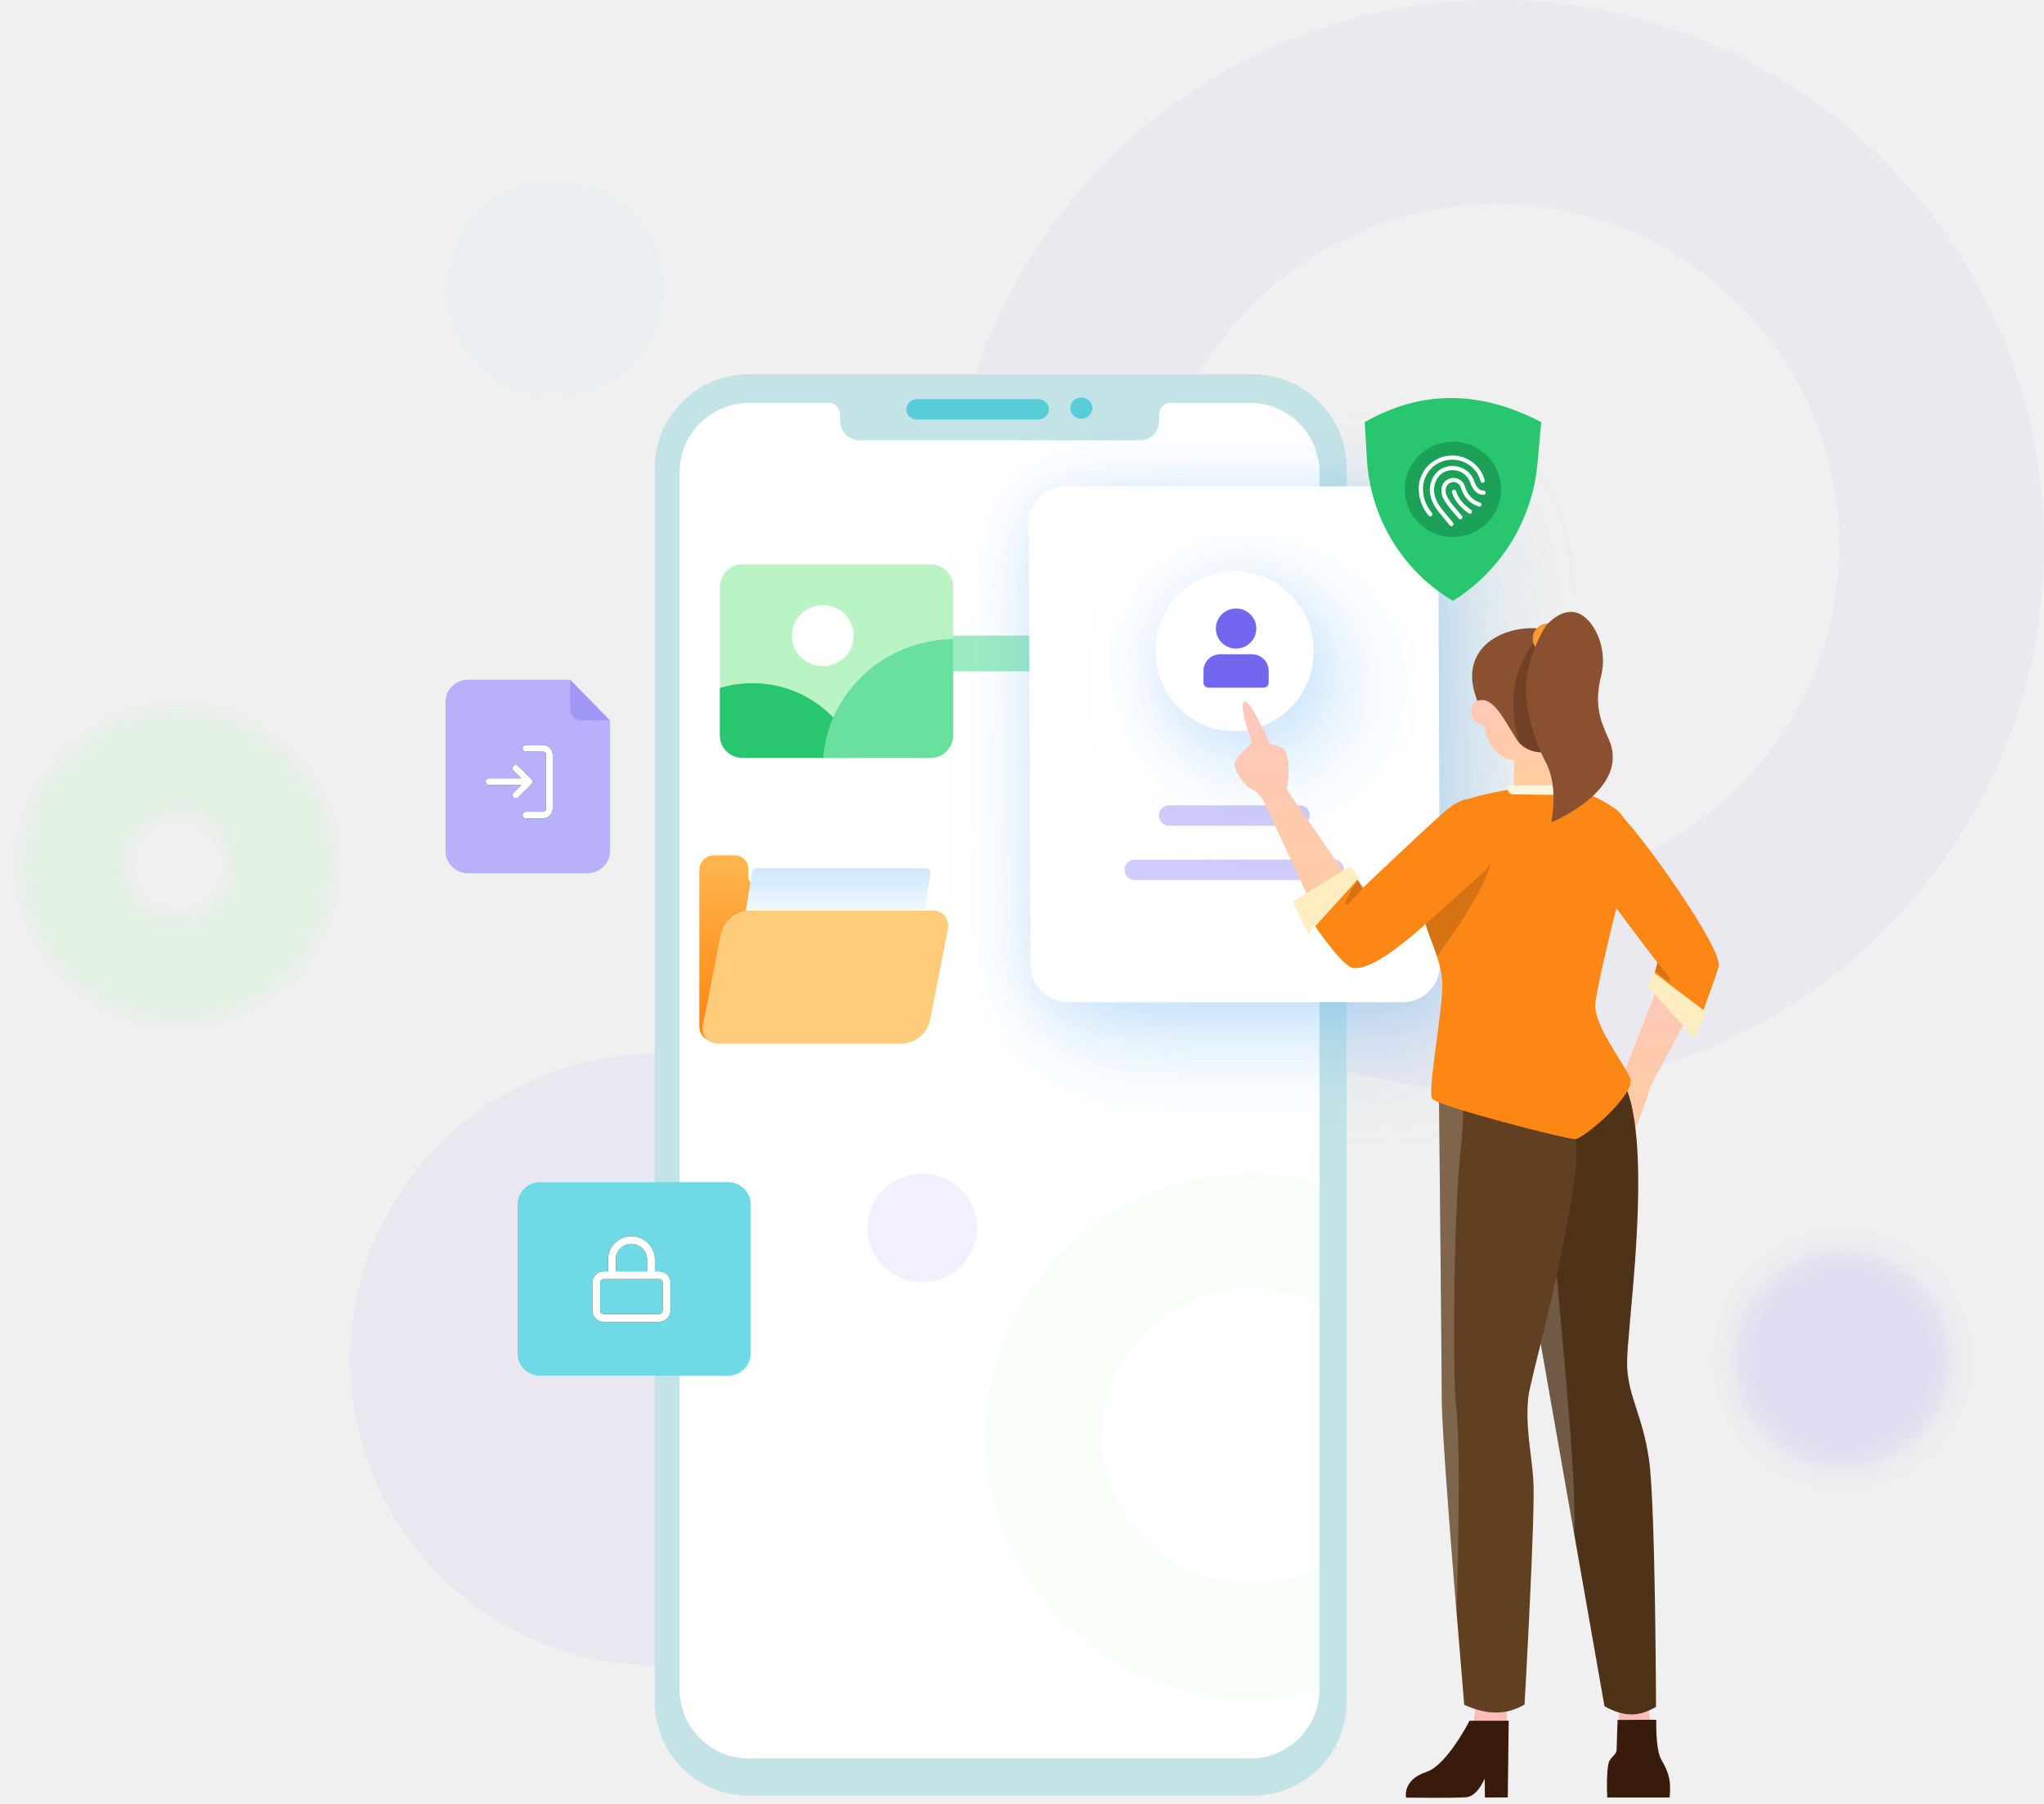
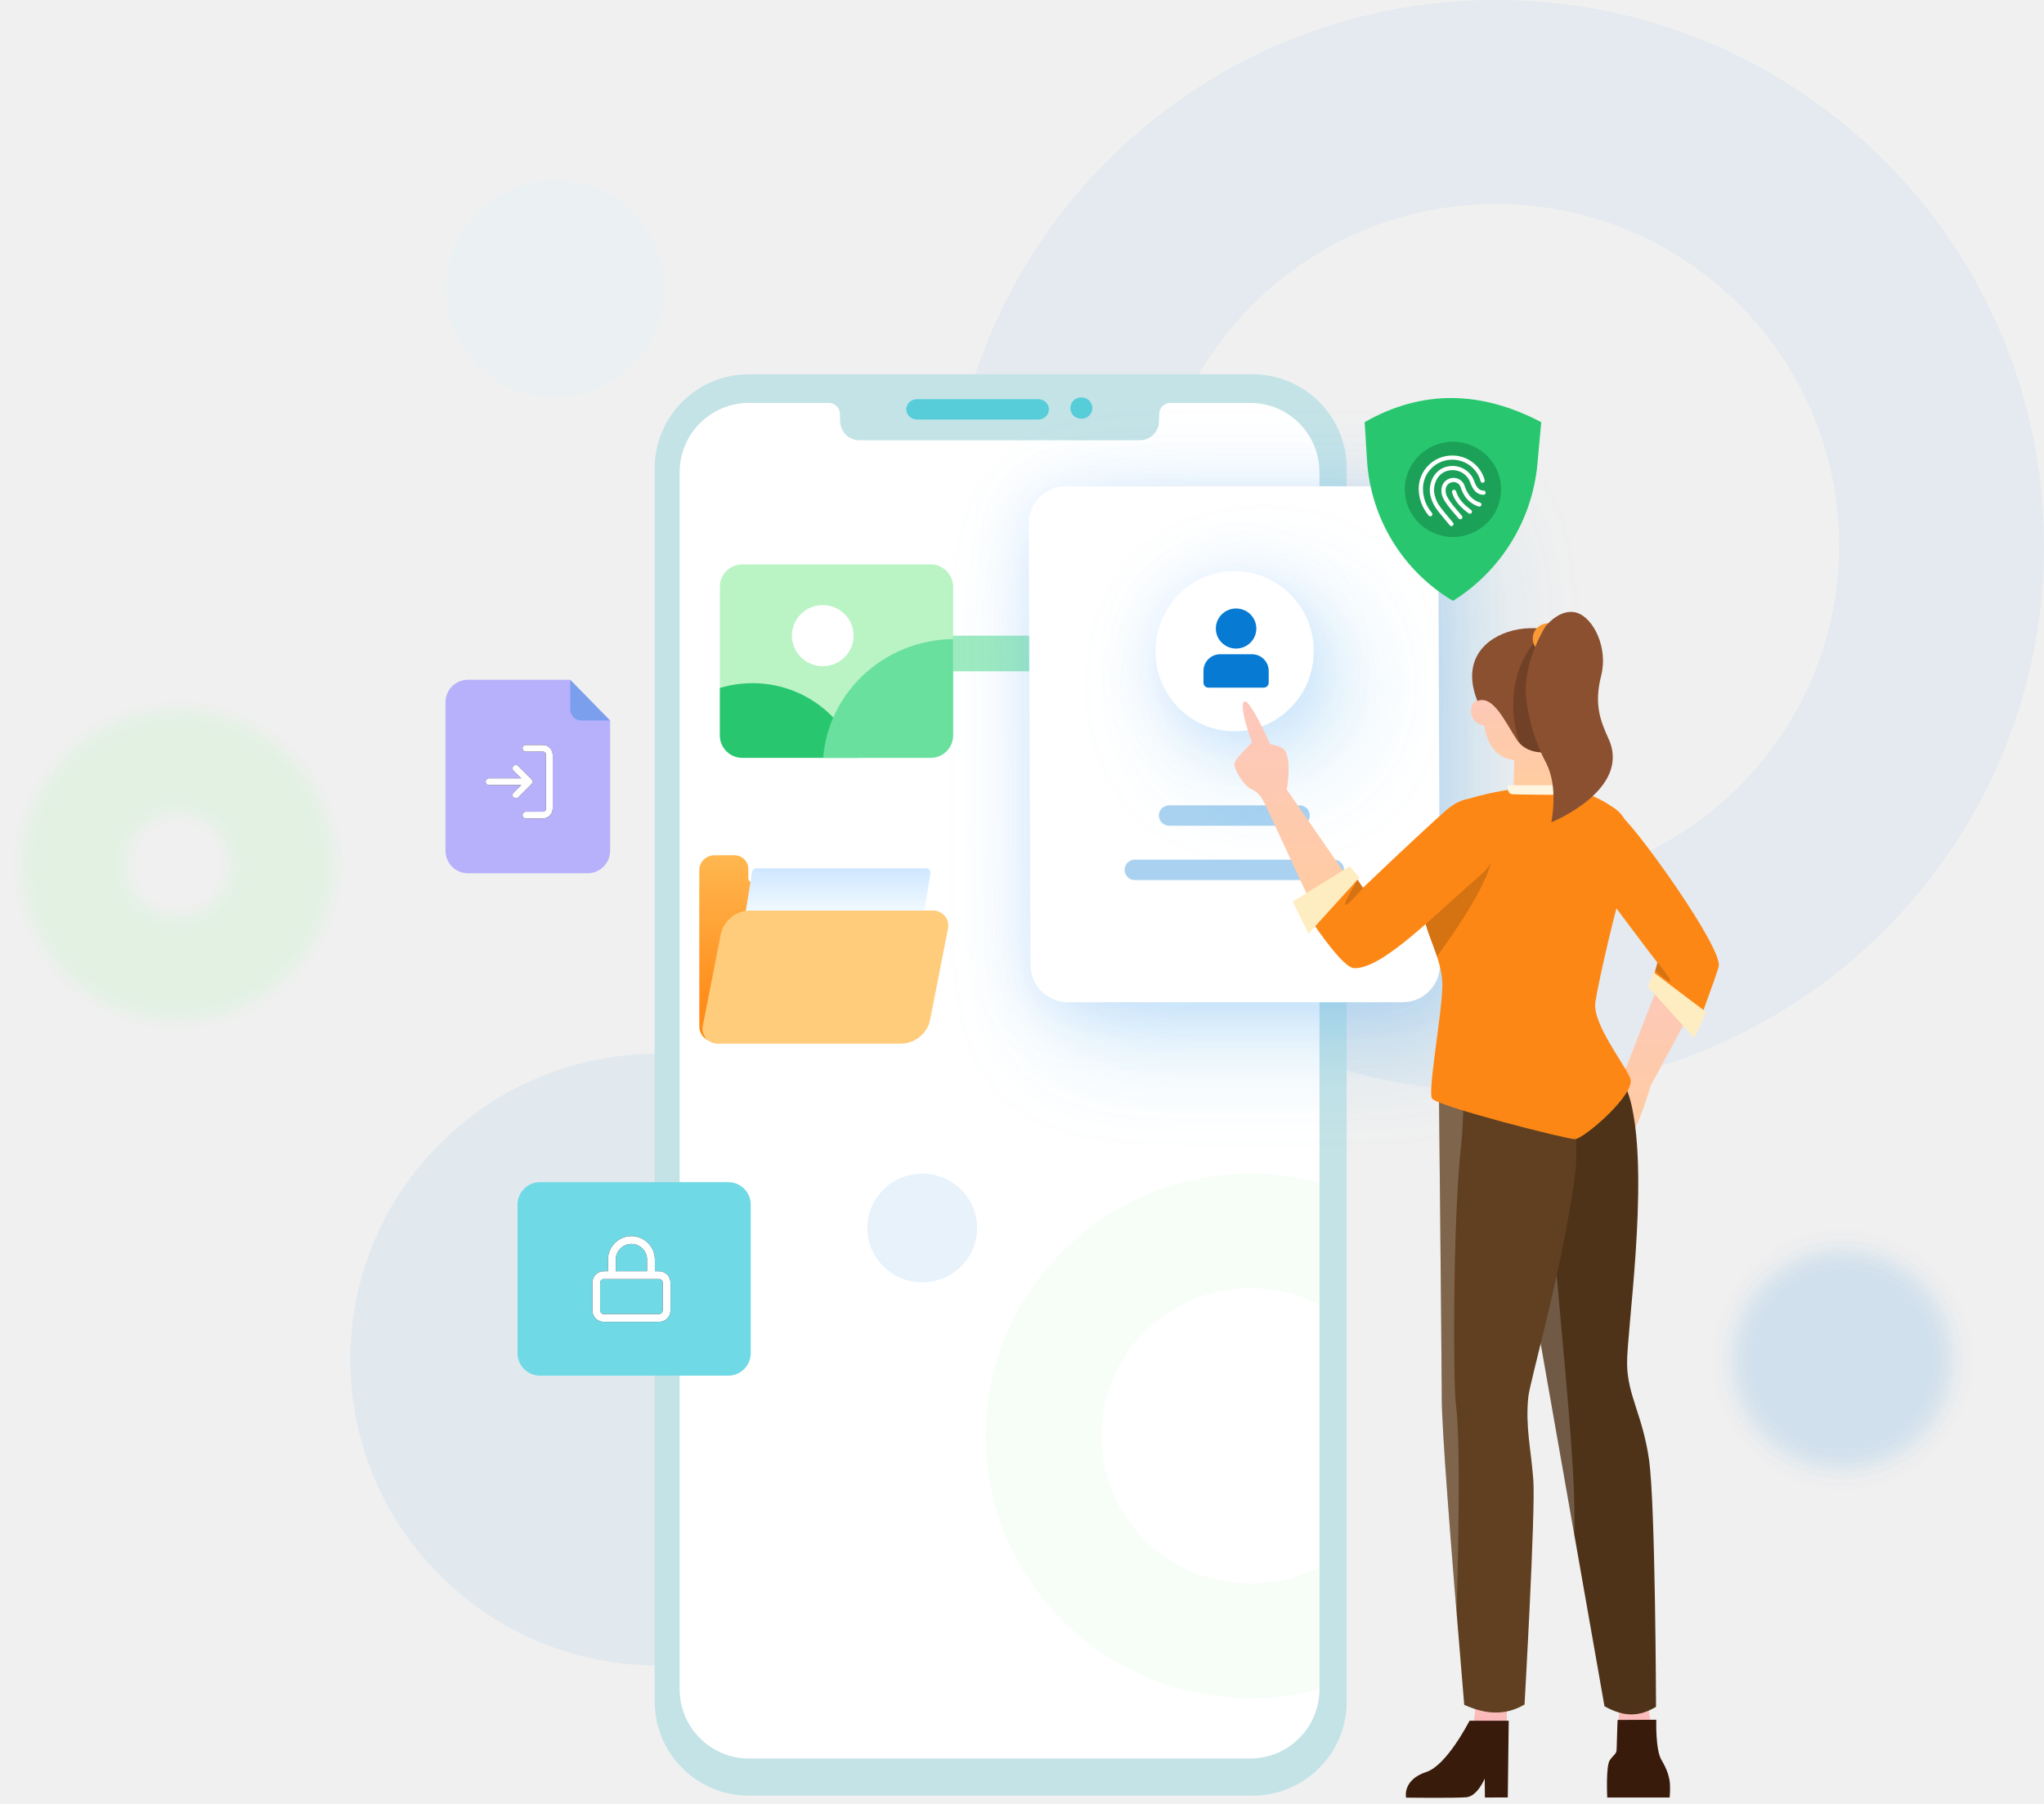
<svg xmlns="http://www.w3.org/2000/svg" xmlns:xlink="http://www.w3.org/1999/xlink" width="546px" height="482px" viewBox="0 0 546 482" version="1.1">
  <defs>
    <filter x="-7.2%" y="-7.3%" width="114.5%" height="114.5%" filterUnits="objectBoundingBox" id="filter-1">
      <feGaussianBlur stdDeviation="2" in="SourceGraphic" />
    </filter>
    <filter x="-15.4%" y="-15.5%" width="130.8%" height="131.0%" filterUnits="objectBoundingBox" id="filter-2">
      <feGaussianBlur stdDeviation="3" in="SourceGraphic" />
    </filter>
    <path d="M18.522,0 L39.813,0 C41.436,5.90080916e-16 42.764,1.29 42.811,2.912 L42.872,4.988 C42.953,7.767 45.229,9.977 48.008,9.977 L122.898,9.977 C125.677,9.977 127.953,7.767 128.034,4.988 L128.094,2.912 C128.142,1.29 129.47,7.42186714e-16 131.093,0 L152.384,0 C162.613,-1.87911363e-15 170.906,8.293 170.906,18.522 L170.906,343.682 C170.906,353.912 162.613,362.204 152.384,362.204 L18.522,362.204 C8.293,362.204 8.35816978e-15,353.912 0,343.682 L0,18.522 C-4.8054561e-15,8.293 8.293,-8.77902741e-15 18.522,0 Z" id="path-3" />
    <linearGradient x1="50%" y1="81.177%" x2="50%" y2="-34.513%" id="linearGradient-5">
      <stop stop-color="#FF8C19" offset="0%" />
      <stop stop-color="#FFC967" offset="100%" />
    </linearGradient>
    <linearGradient x1="62.11%" y1="31.381%" x2="62.11%" y2="-27.478%" id="linearGradient-6">
      <stop stop-color="#F8FDFF" offset="0%" />
      <stop stop-color="#AAD4FF" offset="100%" />
    </linearGradient>
    <path d="M19.69,3.569 L19.69,17.846 C19.69,19.362 18.527,20.522 17.005,20.522 L12.53,20.522 C11.993,20.522 11.635,20.165 11.635,19.63 C11.635,19.095 11.993,18.738 12.53,18.738 L17.005,18.738 C17.542,18.738 17.9,18.381 17.9,17.846 L17.9,3.569 C17.9,3.034 17.542,2.677 17.005,2.677 L12.53,2.677 C11.993,2.677 11.635,2.32 11.635,1.785 C11.635,1.249 11.993,0.892 12.53,0.892 L17.005,0.892 C18.527,0.892 19.69,2.052 19.69,3.569 Z M14.231,11.064 C14.32,10.886 14.32,10.618 14.231,10.35 C14.141,10.261 14.141,10.172 14.052,10.083 L10.472,6.514 C10.114,6.157 9.577,6.157 9.219,6.514 C8.861,6.871 8.861,7.406 9.219,7.763 L11.277,9.815 L2.685,9.815 C2.148,9.815 1.79,10.172 1.79,10.707 C1.79,11.243 2.148,11.6 2.685,11.6 L11.277,11.6 L9.219,13.652 C8.861,14.009 8.861,14.544 9.219,14.901 C9.398,15.079 9.666,15.169 9.845,15.169 C10.024,15.169 10.293,15.079 10.472,14.901 L14.052,11.332 C14.141,11.243 14.231,11.153 14.231,11.064 Z" id="path-7" />
    <path d="M19.839,10.41 L18.795,10.41 L18.795,7.287 C18.795,3.852 15.976,1.041 12.53,1.041 C9.084,1.041 6.265,3.852 6.265,7.287 L6.265,10.41 L5.221,10.41 C3.446,10.41 2.088,11.763 2.088,13.533 L2.088,20.82 C2.088,22.589 3.446,23.943 5.221,23.943 L19.839,23.943 C21.615,23.943 22.972,22.589 22.972,20.82 L22.972,13.533 C22.972,11.763 21.615,10.41 19.839,10.41 Z M8.353,7.287 C8.353,4.997 10.233,3.123 12.53,3.123 C14.827,3.123 16.707,4.997 16.707,7.287 L16.707,10.41 L8.353,10.41 L8.353,7.287 Z M20.884,20.82 C20.884,21.444 20.466,21.861 19.839,21.861 L5.221,21.861 C4.594,21.861 4.177,21.444 4.177,20.82 L4.177,13.533 C4.177,12.908 4.594,12.492 5.221,12.492 L19.839,12.492 C20.466,12.492 20.884,12.908 20.884,13.533 L20.884,20.82 Z" id="path-9" />
    <path d="M6,0 L56.3,0 C59.614,-1.4968968e-15 62.3,2.686 62.3,6 L62.3,45.698 C62.3,49.011 59.614,51.698 56.3,51.698 L6,51.698 C2.686,51.698 -4.82366169e-16,49.011 0,45.698 L0,6 C-1.29399067e-15,2.686 2.686,-2.79460044e-16 6,0 Z" id="path-11" />
    <path d="M10.04,1.03111251e-13 L99.431,1.03111251e-13 C104.938,1.03875937e-13 109.409,4.453 109.431,9.96 L109.901,127.821 C109.923,133.343 105.464,137.838 99.941,137.86 C99.928,137.86 99.914,137.86 99.901,137.86 L10.51,137.86 C5.003,137.86 0.532,133.407 0.51,127.9 L0.04,10.04 C0.018,4.517 4.477,0.022 10,7.94958278e-05 C10.013,2.6498662e-05 10.027,9.95609792e-14 10.04,1.03111251e-13 Z" id="path-13" />
    <filter x="-35.0%" y="-27.2%" width="184.5%" height="167.5%" filterUnits="objectBoundingBox" id="filter-14">
      <feOffset dx="8" dy="9" in="SourceAlpha" result="shadowOffsetOuter1" />
      <feGaussianBlur stdDeviation="14" in="shadowOffsetOuter1" result="shadowBlurOuter1" />
      <feColorMatrix values="0 0 0 0 0.076   0 0 0 0 0.583   0 0 0 0 0.879  0 0 0 0.229 0" type="matrix" in="shadowBlurOuter1" result="shadowMatrixOuter1" />
      <feOffset dx="0" dy="2" in="SourceAlpha" result="shadowOffsetOuter2" />
      <feGaussianBlur stdDeviation="7.5" in="shadowOffsetOuter2" result="shadowBlurOuter2" />
      <feColorMatrix values="0 0 0 0 0.504   0 0 0 0 0.7   0 0 0 0 1  0 0 0 0.234 0" type="matrix" in="shadowBlurOuter2" result="shadowMatrixOuter2" />
      <feMerge>
        <feMergeNode in="shadowMatrixOuter1" />
        <feMergeNode in="shadowMatrixOuter2" />
      </feMerge>
    </filter>
    <ellipse id="path-15" cx="21.141" cy="21.394" rx="21.141" ry="21.394" />
    <filter x="-91.1%" y="-87.6%" width="320.0%" height="317.4%" filterUnits="objectBoundingBox" id="filter-16">
      <feOffset dx="8" dy="9" in="SourceAlpha" result="shadowOffsetOuter1" />
      <feGaussianBlur stdDeviation="14" in="shadowOffsetOuter1" result="shadowBlurOuter1" />
      <feColorMatrix values="0 0 0 0 0.076   0 0 0 0 0.583   0 0 0 0 0.879  0 0 0 0.229 0" type="matrix" in="shadowBlurOuter1" result="shadowMatrixOuter1" />
      <feOffset dx="0" dy="2" in="SourceAlpha" result="shadowOffsetOuter2" />
      <feGaussianBlur stdDeviation="7.5" in="shadowOffsetOuter2" result="shadowBlurOuter2" />
      <feColorMatrix values="0 0 0 0 0.504   0 0 0 0 0.7   0 0 0 0 1  0 0 0 0.234 0" type="matrix" in="shadowBlurOuter2" result="shadowMatrixOuter2" />
      <feMerge>
        <feMergeNode in="shadowMatrixOuter1" />
        <feMergeNode in="shadowMatrixOuter2" />
      </feMerge>
    </filter>
    <linearGradient x1="47.237%" y1="-28.186%" x2="50%" y2="91.05%" id="linearGradient-17">
      <stop stop-color="#FDC6C6" offset="0%" />
      <stop stop-color="#FFCCA1" offset="100%" />
    </linearGradient>
    <linearGradient x1="45.73%" y1="-28.186%" x2="50%" y2="91.05%" id="linearGradient-18">
      <stop stop-color="#FDC6C6" offset="0%" />
      <stop stop-color="#FAB2B2" offset="100%" />
    </linearGradient>
    <linearGradient x1="44.539%" y1="-28.186%" x2="50%" y2="91.05%" id="linearGradient-19">
      <stop stop-color="#FDC6C6" offset="0%" />
      <stop stop-color="#FAB2B2" offset="100%" />
    </linearGradient>
    <linearGradient x1="44.055%" y1="-28.186%" x2="50%" y2="91.05%" id="linearGradient-20">
      <stop stop-color="#FDC6C6" offset="0%" />
      <stop stop-color="#FFCCA1" offset="100%" />
    </linearGradient>
    <linearGradient x1="47.831%" y1="-28.186%" x2="50%" y2="91.05%" id="linearGradient-21">
      <stop stop-color="#FDC6C6" offset="0%" />
      <stop stop-color="#FFCCA1" offset="100%" />
    </linearGradient>
  </defs>
  <g id="📝-Pages-New" stroke="none" stroke-width="1" fill="none" fill-rule="evenodd">
    <g id="Not-Authorized" transform="translate(-444, -309)">
      <g id="Illustration" transform="translate(450, 309)">
        <g id="Shape">
-           <path d="M393.598,0 C474.454,0 540,65.259 540,145.76 C540,226.261 474.454,291.52 393.598,291.52 C312.742,291.52 247.196,226.261 247.196,145.76 C247.196,65.259 312.742,0 393.598,0 Z M393.598,54.49 C342.969,54.49 301.926,95.353 301.926,145.76 C301.926,196.167 342.969,237.031 393.598,237.031 C444.227,237.031 485.27,196.167 485.27,145.76 C485.27,95.353 444.227,54.49 393.598,54.49 Z" id="Oval" fill="#7367F0" fill-rule="nonzero" opacity="0.053" />
+           <path d="M393.598,0 C474.454,0 540,65.259 540,145.76 C540,226.261 474.454,291.52 393.598,291.52 C312.742,291.52 247.196,226.261 247.196,145.76 C247.196,65.259 312.742,0 393.598,0 Z M393.598,54.49 C342.969,54.49 301.926,95.353 301.926,145.76 C301.926,196.167 342.969,237.031 393.598,237.031 C444.227,237.031 485.27,196.167 485.27,145.76 C485.27,95.353 444.227,54.49 393.598,54.49 Z" id="Oval" fill="#077AD3" fill-rule="nonzero" opacity="0.053" />
          <path d="M41.503,189.806 C64.425,189.806 83.007,208.306 83.007,231.128 C83.007,253.949 64.425,272.449 41.503,272.449 C18.582,272.449 0,253.949 0,231.128 C0,208.306 18.582,189.806 41.503,189.806 Z M41.503,217.051 C33.695,217.051 27.365,223.353 27.365,231.128 C27.365,238.902 33.695,245.204 41.503,245.204 C49.312,245.204 55.642,238.902 55.642,231.128 C55.642,223.353 49.312,217.051 41.503,217.051 Z" id="Oval" fill="#8BF78F" fill-rule="nonzero" opacity="0.141" filter="url(#filter-1)" />
-           <ellipse id="Oval" fill-opacity="0.061" fill="#7367F0" cx="169.662" cy="363.265" rx="82.095" ry="81.735" />
+           <ellipse id="Oval" fill-opacity="0.061" fill="#077AD3" cx="169.662" cy="363.265" rx="82.095" ry="81.735" />
          <ellipse id="Oval" fill="#CEF5FF" opacity="0.141" cx="142.297" cy="77.194" rx="29.189" ry="29.061" />
-           <ellipse id="Oval" fill-opacity="0.136" fill="#7367F0" filter="url(#filter-2)" cx="486.182" cy="363.265" rx="29.189" ry="29.061" />
+           <ellipse id="Oval" fill-opacity="0.136" fill="#077AD3" filter="url(#filter-2)" cx="486.182" cy="363.265" rx="29.189" ry="29.061" />
        </g>
        <g id="File-Organizer" transform="translate(113, 100)">
          <g id="Phone3" transform="translate(55.88661, 0)">
            <path d="M25.137,0 L159.708,0 C173.591,-2.55022564e-15 184.845,11.254 184.845,25.137 L184.845,354.641 C184.845,368.523 173.591,379.778 159.708,379.778 L25.137,379.778 C11.254,379.778 2.9341734e-15,368.523 -2.60392312e-14,354.641 L-2.60392312e-14,25.137 C-3.4844809e-14,11.254 11.254,2.55022564e-15 25.137,0 Z" id="Rectangle" fill="#C4E3E7" />
            <g id="Group-48" transform="translate(6.66654, 7.653065)">
              <mask id="mask-4" fill="white">
                <use xlink:href="#path-3" />
              </mask>
              <use id="Rectangle" fill="#FFFFFF" xlink:href="#path-3" />
-               <ellipse id="Oval" fill="#7367F0" opacity="0.099" mask="url(#mask-4)" cx="64.795" cy="220.451" rx="14.659" ry="14.512" />
+               <ellipse id="Oval" fill="#077AD3" opacity="0.099" mask="url(#mask-4)" cx="64.795" cy="220.451" rx="14.659" ry="14.512" />
              <path d="M152.519,205.94 C191.606,205.94 223.293,237.309 223.293,276.004 C223.293,314.699 191.606,346.068 152.519,346.068 C113.431,346.068 81.744,314.699 81.744,276.004 C81.744,237.309 113.431,205.94 152.519,205.94 Z M152.519,236.55 C130.508,236.55 112.665,254.214 112.665,276.004 C112.665,297.793 130.508,315.457 152.519,315.457 C174.529,315.457 192.372,297.793 192.372,276.004 C192.372,254.214 174.529,236.55 152.519,236.55 Z" id="Oval" fill="#C8F5D0" opacity="0.141" mask="url(#mask-4)" />
              <path d="M25.58,62.184 L146.612,62.184 C149.242,62.184 151.373,64.316 151.373,66.946 C151.373,69.575 149.242,71.707 146.612,71.707 L25.58,71.707 C22.951,71.707 20.819,69.575 20.819,66.946 C20.819,64.316 22.951,62.184 25.58,62.184 Z" id="Rectangle" fill-opacity="0.642" fill="#68DE9E" mask="url(#mask-4)" />
            </g>
            <path d="M102.442,6.649 C104.023,6.649 105.305,7.867 105.305,9.37 C105.305,10.839 104.079,12.036 102.547,12.089 L102.442,12.091 L70.068,12.091 C68.487,12.091 67.205,10.872 67.205,9.37 C67.205,7.9 68.43,6.703 69.963,6.651 L70.068,6.649 L102.442,6.649 Z" id="Path" fill="#56CDD9" fill-rule="nonzero" />
            <path d="M114.044,6.195 C115.625,6.195 116.907,7.464 116.907,9.03 C116.907,10.56 115.682,11.807 114.149,11.862 L114.044,11.864 L113.894,11.864 C112.313,11.864 111.031,10.595 111.031,9.03 C111.031,7.499 112.256,6.252 113.789,6.197 L113.894,6.195 L114.044,6.195 Z" id="Path" fill="#56CDD9" fill-rule="nonzero" />
          </g>
          <g id="Group-37" transform="translate(67.79688, 127.8836)">
            <path d="M4,0.64 L9.445,0.64 C11.462,0.64 13.097,2.275 13.097,4.292 L13.097,6.725 C13.097,7.398 13.643,7.944 14.316,7.944 L55.484,7.944 C57.693,7.944 59.484,9.735 59.484,11.944 L59.484,46.403 C59.484,48.613 57.693,50.403 55.484,50.403 L4,50.403 C1.791,50.403 6.42046992e-16,48.613 0,46.403 L0,4.64 C-2.705415e-16,2.431 1.791,0.64 4,0.64 Z" id="Rectangle" fill="url(#linearGradient-5)" />
            <path d="M15.3,4.096 L60.53,4.096 C61.203,4.096 61.749,4.642 61.749,5.315 C61.749,5.38 61.744,5.445 61.734,5.509 L54.944,47.65 C54.848,48.241 54.338,48.676 53.74,48.676 L8.51,48.676 C7.837,48.676 7.291,48.13 7.291,47.456 C7.291,47.391 7.296,47.326 7.307,47.262 L14.097,5.121 C14.192,4.53 14.702,4.096 15.3,4.096 Z" id="Rectangle" fill="url(#linearGradient-6)" />
            <path d="M66.445,20.188 L61.669,44.507 C60.932,48.259 57.642,50.965 53.819,50.965 L4.862,50.965 C2.653,50.965 0.862,49.174 0.862,46.965 C0.862,46.706 0.887,46.448 0.937,46.194 L5.713,21.875 C6.45,18.123 9.739,15.417 13.563,15.417 L62.52,15.417 C64.729,15.417 66.52,17.208 66.52,19.417 C66.52,19.676 66.495,19.934 66.445,20.188 Z" id="Rectangle" fill="#FFCC7B" />
          </g>
          <g id="Group-28" transform="translate(0, 81.62785)">
            <path d="M6,0 L33.316,0 L33.316,0 L43.976,10.884 L43.976,45.698 C43.976,49.011 41.29,51.698 37.976,51.698 L6,51.698 C2.686,51.698 4.05812251e-16,49.011 0,45.698 L0,6 C-4.05812251e-16,2.686 2.686,6.08718376e-16 6,0 Z" id="Rectangle" fill="#B7B1FB" />
            <g id="Icon" transform="translate(8.950131, 16.52257)">
              <mask id="mask-8" fill="white">
                <use xlink:href="#path-7" />
              </mask>
              <use id="Mask" fill="#000000" fill-rule="nonzero" xlink:href="#path-7" />
              <g id="Group" mask="url(#mask-8)" fill="#FFFFFF">
                <g id="Icon-Color">
                  <rect id="🎨-Icon-Color" x="0" y="0" width="21.48" height="21.415" />
                </g>
              </g>
            </g>
-             <path d="M43.976,10.884 L36.316,10.884 C34.659,10.884 33.316,9.541 33.316,7.884 L33.316,0 L33.316,0 L43.976,10.884 Z" id="Path" fill="#7367F0" fill-rule="nonzero" opacity="0.34" />
+             <path d="M43.976,10.884 L36.316,10.884 C34.659,10.884 33.316,9.541 33.316,7.884 L33.316,0 L33.316,0 L43.976,10.884 Z" id="Path" fill="#077AD3" fill-rule="nonzero" opacity="0.34" />
          </g>
          <g id="Group" transform="translate(19.23965, 215.8603)">
            <path d="M6,0 L56.3,0 C59.614,-4.44006117e-15 62.3,2.686 62.3,6 L62.3,45.698 C62.3,49.011 59.614,51.698 56.3,51.698 L6,51.698 C2.686,51.698 1.29399067e-15,49.011 0,45.698 L0,6 C4.82366169e-16,2.686 2.686,-2.79460044e-16 6,0 Z" id="Rectangle" fill="#6FD9E6" />
            <g transform="translate(17.90026, 13.38415)" id="Icon">
              <mask id="mask-10" fill="white">
                <use xlink:href="#path-9" />
              </mask>
              <use id="Mask" fill="#000000" fill-rule="nonzero" xlink:href="#path-9" />
              <g id="Group" mask="url(#mask-10)" fill="#FFFFFF">
                <g id="Icon-Color">
                  <rect id="🎨-Icon-Color" x="0" y="0" width="25.06" height="24.984" />
                </g>
              </g>
            </g>
          </g>
          <g id="Group-34" transform="translate(73.29392, 50.79066)">
            <mask id="mask-12" fill="white">
              <use xlink:href="#path-11" />
            </mask>
            <use id="Rectangle" fill="#BAF3C4" fill-rule="nonzero" xlink:href="#path-11" />
            <ellipse id="Oval" fill="#FFFFFF" mask="url(#mask-12)" cx="27.485" cy="19.046" rx="8.246" ry="8.163" />
            <ellipse id="Oval" fill="#28C76F" mask="url(#mask-12)" cx="8.704" cy="61.221" rx="29.776" ry="29.477" />
            <ellipse id="Oval" fill="#69E09E" mask="url(#mask-12)" cx="62.758" cy="54.419" rx="35.273" ry="34.465" />
          </g>
          <g id="Group-23" transform="translate(155.7496, 29.93021)">
            <g id="Rectangle">
              <use fill="black" fill-opacity="1" filter="url(#filter-14)" xlink:href="#path-13" />
              <use fill="#FFFFFF" fill-rule="evenodd" xlink:href="#path-13" />
            </g>
-             <path d="M37.536,85.256 L72.405,85.256 C73.908,85.256 75.126,86.474 75.126,87.977 C75.126,89.479 73.908,90.698 72.405,90.698 L37.536,90.698 C36.033,90.698 34.815,89.479 34.815,87.977 C34.815,86.474 36.033,85.256 37.536,85.256 Z" id="Rectangle" fill="#7367F0" fill-rule="nonzero" opacity="0.34" />
-             <path d="M28.374,99.767 L81.567,99.767 C83.07,99.767 84.288,100.986 84.288,102.488 C84.288,103.991 83.07,105.209 81.567,105.209 L28.374,105.209 C26.871,105.209 25.653,103.991 25.653,102.488 C25.653,100.986 26.871,99.767 28.374,99.767 Z" id="Rectangle" fill="#7367F0" fill-rule="nonzero" opacity="0.34" />
+             <path d="M37.536,85.256 L72.405,85.256 C73.908,85.256 75.126,86.474 75.126,87.977 C75.126,89.479 73.908,90.698 72.405,90.698 L37.536,90.698 C36.033,90.698 34.815,89.479 34.815,87.977 C34.815,86.474 36.033,85.256 37.536,85.256 Z" id="Rectangle" fill="#077AD3" fill-rule="nonzero" opacity="0.34" />
+             <path d="M28.374,99.767 L81.567,99.767 C83.07,99.767 84.288,100.986 84.288,102.488 C84.288,103.991 83.07,105.209 81.567,105.209 L28.374,105.209 C26.871,105.209 25.653,103.991 25.653,102.488 C25.653,100.986 26.871,99.767 28.374,99.767 Z" id="Rectangle" fill="#077AD3" fill-rule="nonzero" opacity="0.34" />
            <g id="Icon8" transform="translate(33.89844, 22.6744)">
              <g id="Oval">
                <use fill="black" fill-opacity="1" filter="url(#filter-16)" xlink:href="#path-15" />
                <use fill="#FFFFFF" fill-rule="evenodd" xlink:href="#path-15" />
              </g>
-               <g id="Group-70" transform="translate(12.82644, 9.976738)" fill="#7367F0">
+               <g id="Group-70" transform="translate(12.82644, 9.976738)" fill="#077AD3">
                <path d="M12.964,12.223 C15.428,12.223 17.426,14.221 17.426,16.684 L17.426,19.834 C17.426,20.559 16.838,21.146 16.114,21.146 L1.312,21.146 C0.587,21.146 4.0466296e-12,20.559 4.04654088e-12,19.834 L4.04654088e-12,16.684 C4.04623913e-12,14.221 1.997,12.223 4.461,12.223 L12.964,12.223 Z M8.713,9.70779013e-13 C11.7,9.70779013e-13 14.121,2.397 14.121,5.354 C14.121,8.31 11.7,10.707 8.713,10.707 C5.726,10.707 3.305,8.31 3.305,5.354 C3.305,2.397 5.726,9.70779013e-13 8.713,9.70779013e-13 Z" id="Combined-Shape" />
              </g>
            </g>
          </g>
          <g id="Wom3.5" transform="translate(210.72, 63.48833)">
            <g id="RArm" transform="translate(91.27213, 52.02436)">
              <path d="M13.589,69.931 C13.589,69.931 3.859,80.464 4.535,81.413 C5.212,82.368 10.254,79.818 10.254,79.818 C10.254,79.818 4.347,90.666 5.712,91.408 C7.075,92.15 13.762,90.174 15.729,87.9 C17.696,85.627 20.351,74.517 20.351,74.517 L34.469,44.885 L22.989,41.583 L13.589,69.931 Z" id="Path" fill="url(#linearGradient-17)" transform="translate(19.48525, 66.57517) rotate(2.866471) translate(-19.48525, -66.57517) " />
              <path d="M2.966,16.229 C7.269,22.847 21.752,41.708 21.752,41.708 C21.752,41.708 21.4,42.962 20.697,45.471 L34.006,54.504 C36.527,47.61 37.897,43.678 38.116,42.708 C39.198,37.909 17.331,7.285 12.435,2.86 C4.726,-4.108 -3.609,6.115 2.966,16.229 Z" id="Path" fill="#FD8715" />
              <path d="M25.214,46.715 C25.379,46.395 24.232,44.704 21.773,41.64 L21.148,43.875 C23.693,46.088 25.048,47.034 25.214,46.715 Z" id="Path" fill-opacity="0.16" fill="#000000" />
              <polygon id="Path-70" fill="#FFEDC2" points="20.614 44.208 34.754 54.898 31.603 61.811 19.24 48.198" />
            </g>
            <g id="RLeg" transform="translate(67.4886, 111.1149)">
              <polygon id="Path" fill="url(#linearGradient-18)" points="35.472 179.674 34.686 192.922 44.754 193.181 42.862 179.674" />
              <path d="M35.718,184.893 C35.718,184.893 36,192.871 34.331,195.656 C32.652,198.442 32.143,200.601 32.069,202.267 C31.989,204.052 32.16,205.67 32.16,205.67 L48.824,205.67 C48.824,205.67 49.241,197.277 48.137,195.694 C47.034,194.111 46.31,194.084 46.31,192.685 C46.301,191.287 46.062,184.946 46.062,184.946 L35.718,184.893 Z" id="Path" fill="#391B0B" transform="translate(40.47459, 195.2817) scale(-1, 1) translate(-40.47459, -195.2817) " />
              <path d="M0,2.811 L26.118,-1.03111251e-13 L26.502,0.353 C28.363,2.109 36.453,10.263 38.777,21.409 C43.166,42.451 37.293,81.314 37.422,89.836 C37.546,98.358 41.614,103.5 43.305,115.549 C44.995,127.599 45.155,181.449 45.155,181.449 C40.673,184.078 36.729,184.266 31.385,181.291 L0,2.811 Z" id="Path" fill="#4E3319" />
              <path d="M23.33,135.481 L6.9980434e-14,2.811 L14.522,1.248 C15.169,47.337 24.199,109.638 23.33,135.481 Z" id="Path" fill-opacity="0.192" fill="#FFFFFF" />
            </g>
            <g id="LLeg" transform="translate(45.20709, 114.7656)">
              <path d="M27.631,174.631 L19.046,174.768 C19.422,180.65 18.51,184.587 16.309,186.579 L16.128,186.736 C12.143,190.043 27.519,188.849 27.519,188.849 L27.631,174.631 Z" id="Path" fill="url(#linearGradient-19)" />
              <path d="M0.602,181.508 L0.849,202.012 L6.962,202.017 L7.015,196.964 C7.015,196.964 8.944,201.675 11.891,201.947 C14.847,202.219 28.018,202.052 28.018,202.052 C28.018,202.052 29.113,197.322 22.556,195.174 C17.103,193.389 11.073,181.508 11.073,181.508 L0.602,181.508 Z" id="Path" fill="#391B0B" transform="translate(14.34422, 191.8053) scale(-1, 1) translate(-14.34422, -191.8053) " />
              <path d="M9.326,0.984 L38.654,0 L38.873,0.402 C40.296,3.074 48.094,18.718 45.686,36.501 C42.306,61.461 33.715,90.723 33.294,95.193 C32.544,103.163 34.044,108.933 34.659,117.165 C35.274,125.397 32.314,177.168 32.314,177.168 C27.962,179.76 22.783,180.268 16.199,177.246 C12.237,130.366 10.241,103.216 10.212,95.796 C10.168,84.668 9.326,0.984 9.326,0.984 Z" id="Path" fill="#604021" />
              <path d="M15.361,27.982 L15.166,29.831 C13.212,49.332 13.226,90.745 13.983,97.132 L14.087,97.955 C14.927,105.162 14.954,123.459 14.169,152.847 L13.147,140.166 C11.211,115.764 10.232,100.975 10.212,95.796 L10.176,90.437 C10.008,68.768 9.326,0.984 9.326,0.984 L15.511,0.777 C16.172,11.477 16.122,20.545 15.361,27.982 Z" id="Path" fill-opacity="0.192" fill="#FFFFFF" />
            </g>
            <g id="Head" transform="translate(63.09571, 3.054825)">
              <path d="M2.621,20.265 C-0.988,20.656 -0.732,26.936 3.661,27.264 C4.558,33.319 7.761,36.203 11.664,36.537 L11.448,45.695 L28.716,45.685 C28.716,45.685 23.853,39.215 24.095,30.359 C24.338,21.502 23.933,13.182 23.933,13.182 L1.567,13.579 L2.621,20.265 Z" id="Path" fill="url(#linearGradient-20)" />
              <path d="M29.105,20.735 C24.902,19.09 21.797,26.174 18.581,31.098 C15.365,36.022 7.033,35.186 5.885,31.098 C1.538,22.146 -2.209,9.976 2.864,8.977 C3.578,-3.962 37.786,-0.907 29.105,20.735 Z" id="Path" fill="#8B5030" transform="translate(15.47015, 17.88746) scale(-1, 1) translate(-15.47015, -17.88746) " />
              <path d="M25.564,4.08 C27.029,5.312 27.964,6.948 28.076,8.977 C33.149,9.976 29.403,22.146 25.055,31.098 C23.987,34.899 16.707,35.889 13.106,32.049 C9.822,22.309 11.225,11.419 17.865,4.081 L17.865,4.081 Z" id="Combined-Shape" fill-opacity="0.199" fill="#000000" />
              <ellipse id="Oval" fill="#FB9934" cx="20.734" cy="4.081" rx="4.123" ry="4.081" />
            </g>
            <g id="Body" transform="translate(50.52598, 45.84286)">
              <path d="M44.73,4.681 C48.583,10.283 55.003,29.298 55.367,33.575 C55.778,38.51 50.434,46.37 50.346,53.513 C50.268,60.657 54.332,82.167 53.111,84.177 C51.899,86.186 17.166,95.082 14.9,95.035 C12.643,94.986 -1.603,82.878 0.184,78.694 C1.982,74.51 10.324,64.112 9.474,58.41 C8.634,52.71 3.755,31.668 1.333,24.507 C-1.08,17.345 -0.276,9.826 4.228,6.744 C6.456,5.22 12.402,0.888 22.991,0.907 C33.58,0.927 44.431,4.246 44.73,4.681 Z" id="Path" fill="#FD8715" transform="translate(27.69486, 47.97133) scale(-1, 1) translate(-27.69486, -47.97133) " />
              <path d="M22.616,0.498 C22.319,2.104 22.82,2.907 24.121,2.907 C26.072,2.907 39.156,3.334 40.928,2.572 C42.11,2.064 42.523,1.373 42.169,0.498 L22.616,0.498 Z" id="Path-68" fill="#FFF6E1" />
              <path d="M5.068,16.798 L5.187,16.738 C12.321,13.213 16.607,13.057 18.044,16.271 C19.9,20.426 15.085,30.411 3.597,46.224 C2.019,41.428 -0.25,36.855 0.022,33.575 C0.233,31.1 2.472,23.689 5.068,16.798 Z" id="Path" fill-opacity="0.16" fill="#000000" />
            </g>
            <g id="LArm" transform="translate(0, 23.91528)">
              <path d="M8.001,27.046 C8.001,27.046 6.716,24.284 4.695,23.537 C2.676,22.789 -0.414,17.839 0.064,16.402 C0.541,14.965 4.72,10.978 4.72,10.978 C4.72,10.978 1.026,1.163 2.662,0.055 C4.108,-0.924 9.579,11.439 9.579,11.439 C9.579,11.439 12.795,11.919 13.537,13.183 C15.408,16.37 13.994,23.537 13.994,23.537 L32.982,51.005 L24.27,62.064 L8.001,27.046 Z" id="Path" fill="url(#linearGradient-21)" />
              <path d="M56.473,29.176 C50.051,34.824 34.344,49.807 34.344,49.807 C34.344,49.807 33.566,48.627 32.01,46.267 L20.263,58.175 C26.171,66.85 30.086,71.217 32.01,71.278 C39.528,71.514 53,57.462 65.664,46.489 C77.02,36.65 68.444,18.648 56.473,29.176 Z" id="Path" fill="#FD8715" />
              <path d="M34.391,49.825 C31.453,53.188 29.863,54.686 29.621,54.32 C29.378,53.953 30.486,51.725 32.944,47.637 L34.391,49.825 Z" id="Path" fill-opacity="0.16" fill="#000000" />
              <polygon id="Path-69" fill="#FFEDC2" points="33.416 47.069 19.792 62.064 15.595 53.507 30.824 44.046" />
            </g>
            <path d="M95.828,3.888 C95.828,3.888 91.97,-1.087 87.515,0.218 C83.06,1.523 79.031,9.524 80.944,17.044 C82.848,24.565 81.278,28.855 78.968,33.924 C72.764,47.559 94.244,56.216 94.244,56.216 C93.127,49.48 93.655,44.079 95.828,40.012 C99.185,33.729 101.092,25.671 101.092,20.741 C101.092,12.167 95.828,3.888 95.828,3.888 Z" id="Path" fill="#8B5030" transform="translate(89.46754, 28.10802) scale(-1, 1) translate(-89.46754, -28.10802) " />
          </g>
          <g id="Group-39" transform="translate(245.5346, 6.348833)">
            <path d="M0,6.445 C15.521,-2.409 31.255,-1.884 47.165,6.445 L46.161,17.509 C44.792,32.598 36.436,46.176 23.582,54.198 L23.582,54.198 L23.582,54.198 C10.171,46.232 1.573,32.144 0.62,16.575 L0,6.445 L0,6.445 Z" id="Rectangle" fill="#28C76F" />
            <ellipse id="Oval" fill="#1CA258" cx="23.582" cy="24.407" rx="12.863" ry="12.734" />
            <g id="Group-40" transform="translate(13.93501, 14.85627)" fill="#FFFFFF">
              <path d="M9.464,0.504 C13.555,0.504 17.096,3.234 18.124,7.083 C18.203,7.381 18.024,7.686 17.723,7.764 C17.423,7.843 17.115,7.666 17.035,7.368 C16.138,4.005 13.041,1.618 9.464,1.618 C5.139,1.618 1.635,5.076 1.635,9.34 C1.635,11.747 2.432,13.91 4.036,15.851 C4.233,16.089 4.198,16.44 3.957,16.635 C3.717,16.83 3.362,16.795 3.165,16.557 C1.398,14.419 0.509,12.007 0.509,9.34 C0.509,4.46 4.519,0.504 9.464,0.504 Z" id="Path" />
              <path d="M9.941,2.895 C13.305,2.905 16.045,5.51 16.155,8.798 L16.159,8.985 C16.165,10.823 16.685,11.833 17.683,12.163 C17.978,12.26 18.139,12.576 18.043,12.868 C17.947,13.16 17.629,13.318 17.334,13.221 C15.847,12.729 15.093,11.347 15.038,9.206 L15.035,8.981 C15.026,6.227 12.756,4.019 9.944,4.01 C7.413,4.002 5.261,6.315 4.965,8.905 C4.907,9.409 4.894,9.875 4.923,10.338 L4.954,10.741 C5.079,12.02 5.45,13.076 7.201,17.626 C7.312,17.915 7.167,18.236 6.877,18.344 C6.587,18.453 6.262,18.307 6.151,18.018 L5.216,15.568 C4.1,12.604 3.895,11.798 3.807,10.493 L3.801,10.401 C3.767,9.871 3.783,9.34 3.848,8.773 C4.204,5.661 6.786,2.885 9.941,2.895 Z" id="Path" transform="translate(10.92731, 10.63736) rotate(-19) translate(-10.92731, -10.63736) " />
              <path d="M10.542,5.948 C12.285,5.954 13.724,7.378 13.675,9.098 C13.603,11.576 14.412,13.409 16.106,14.66 C16.356,14.844 16.409,15.194 16.224,15.44 C16.04,15.687 15.688,15.737 15.438,15.553 C13.434,14.073 12.469,11.887 12.551,9.059 C12.582,7.978 11.662,7.067 10.546,7.064 C9.357,7.06 8.48,7.895 8.291,9.386 C8.195,10.143 8.447,11.307 9.009,12.904 L9.105,13.174 C9.185,13.395 9.27,13.623 9.364,13.867 L10.384,16.459 C10.494,16.747 10.348,17.068 10.058,17.176 C9.767,17.283 9.443,17.136 9.333,16.848 L8.515,14.778 L8.312,14.256 C8.217,14.006 8.129,13.773 8.047,13.545 L7.852,12.991 C7.302,11.375 7.058,10.167 7.176,9.24 C7.433,7.212 8.766,5.943 10.542,5.948 Z" id="Path" transform="translate(11.74056, 11.57967) rotate(-19) translate(-11.74056, -11.57967) " />
              <path d="M9.775,9.68 C10.073,9.59 10.387,9.755 10.478,10.049 C11.085,12.01 12.273,13.401 14.507,15.061 C14.756,15.246 14.806,15.595 14.619,15.841 C14.433,16.087 14.08,16.137 13.831,15.952 C11.424,14.163 10.091,12.603 9.402,10.376 C9.311,10.082 9.478,9.77 9.775,9.68 Z" id="Path" />
            </g>
          </g>
        </g>
      </g>
    </g>
  </g>
</svg>
